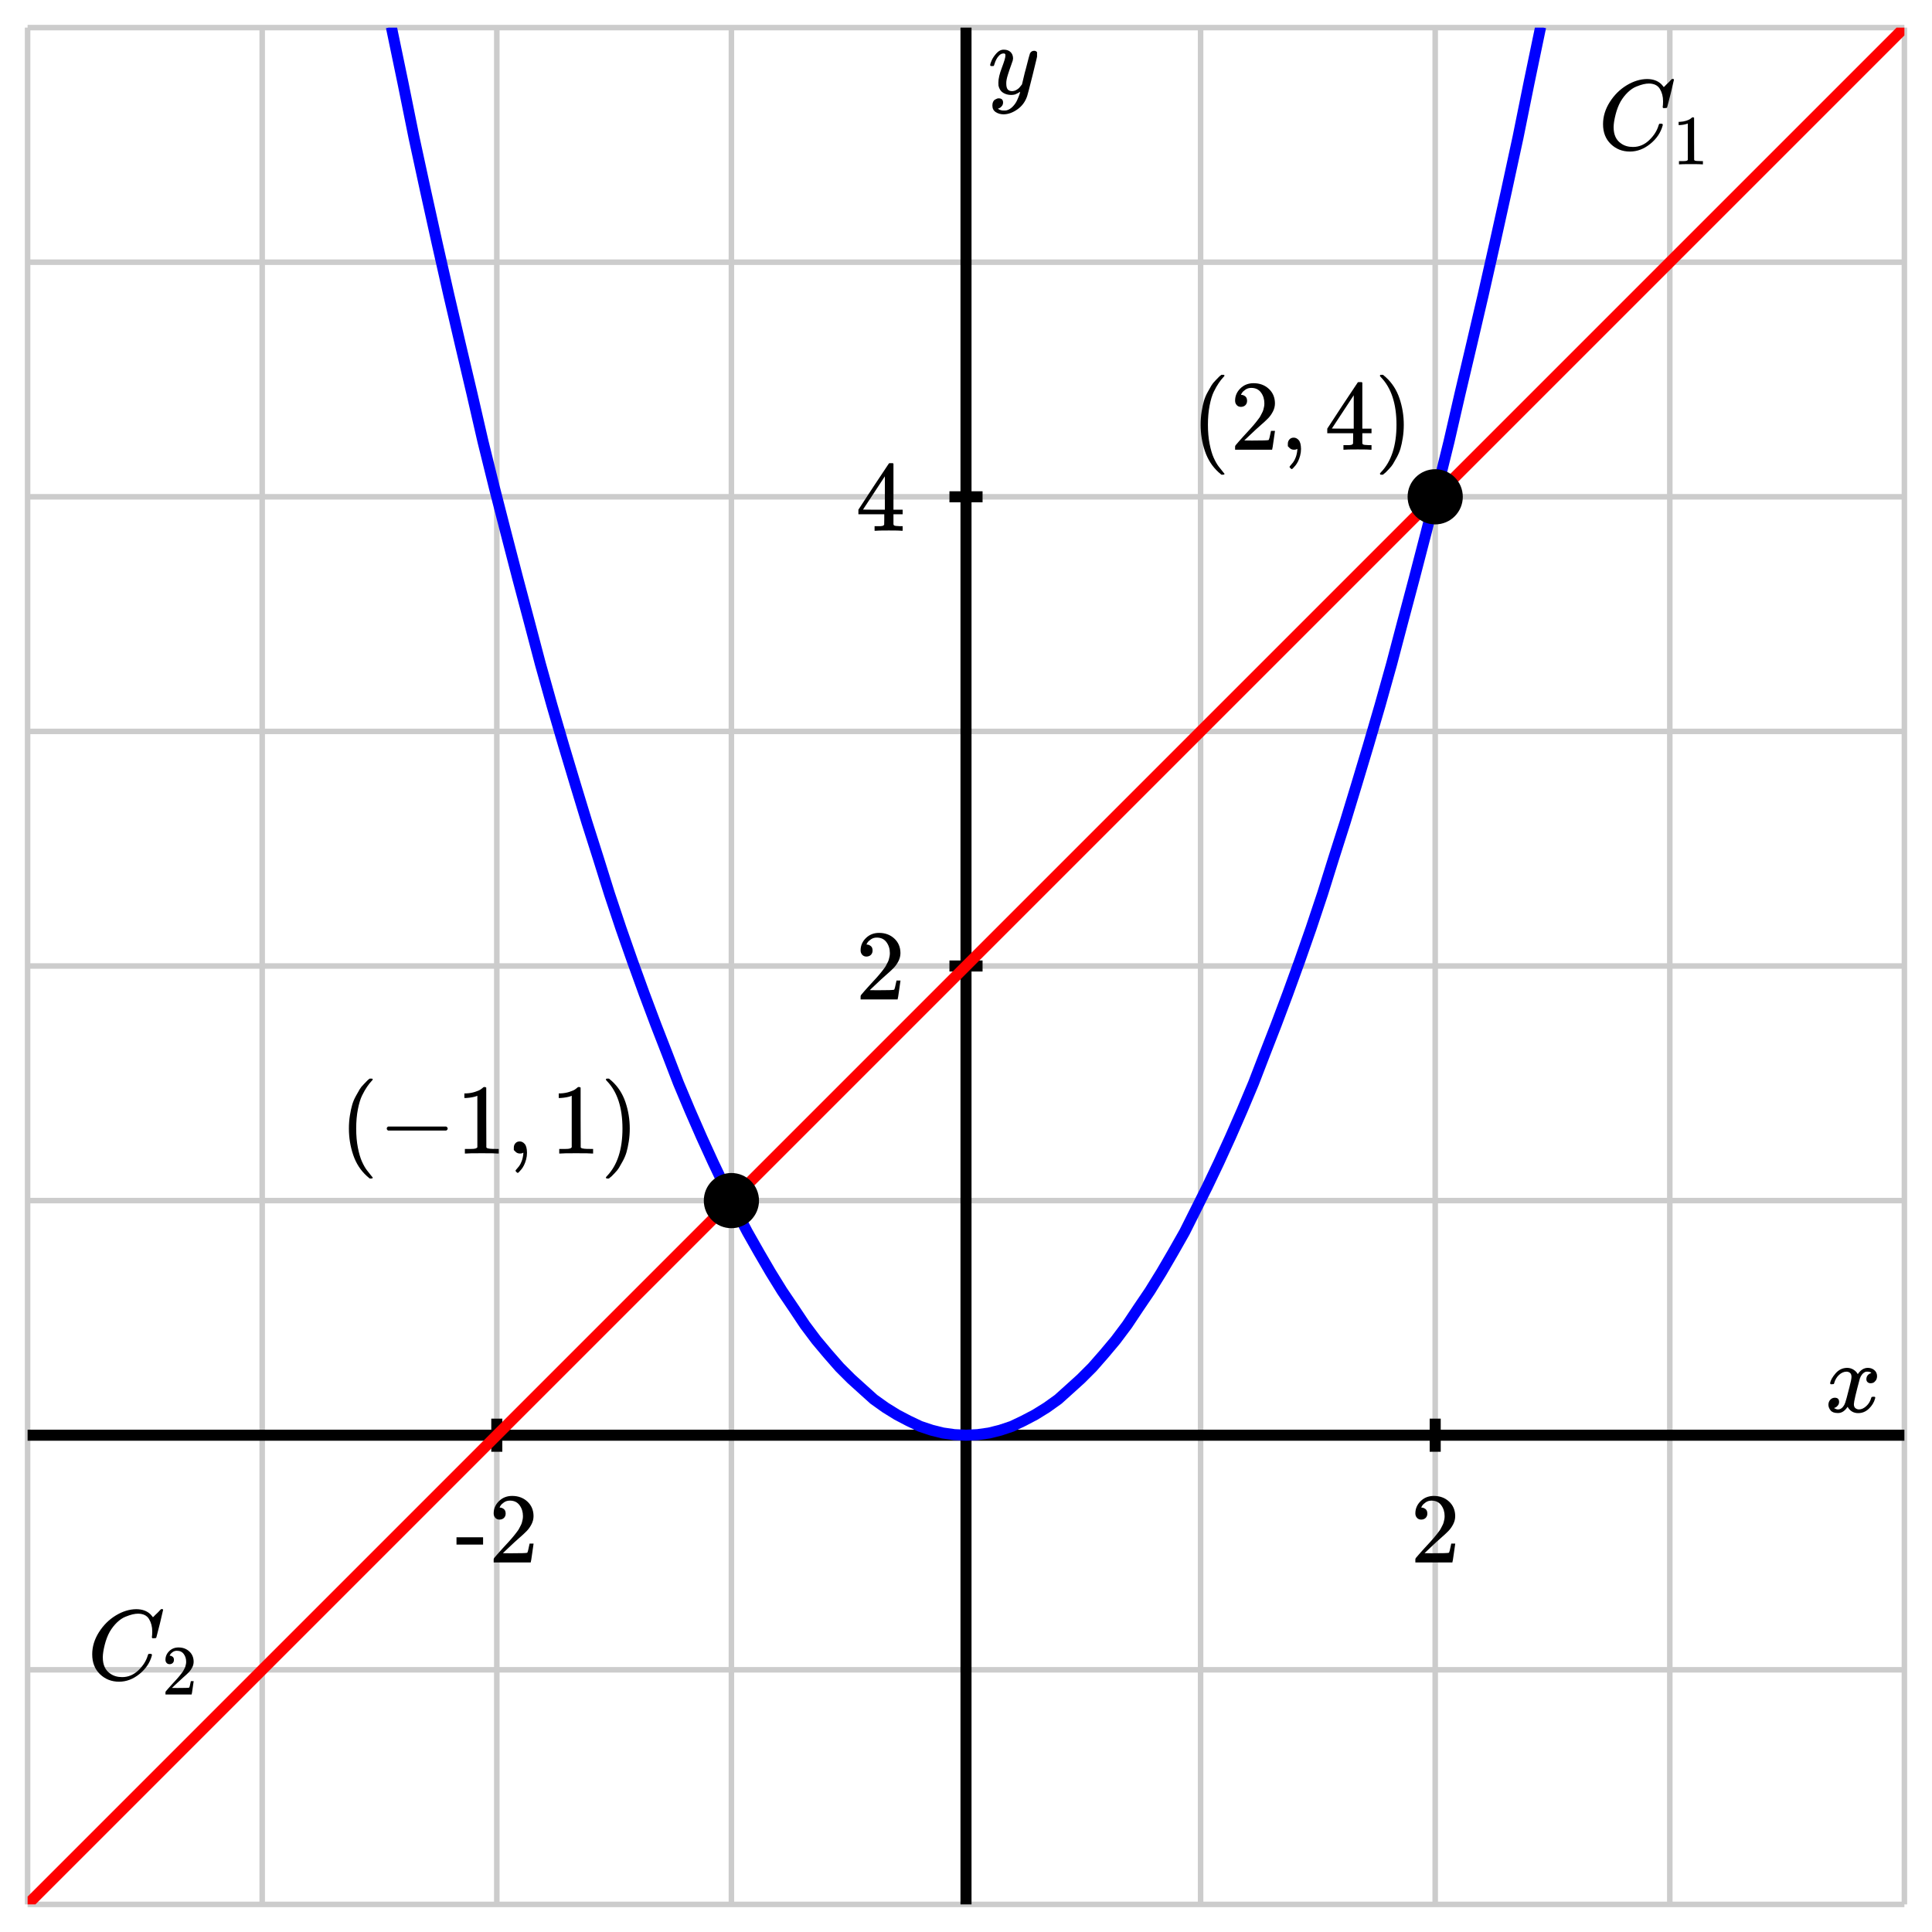
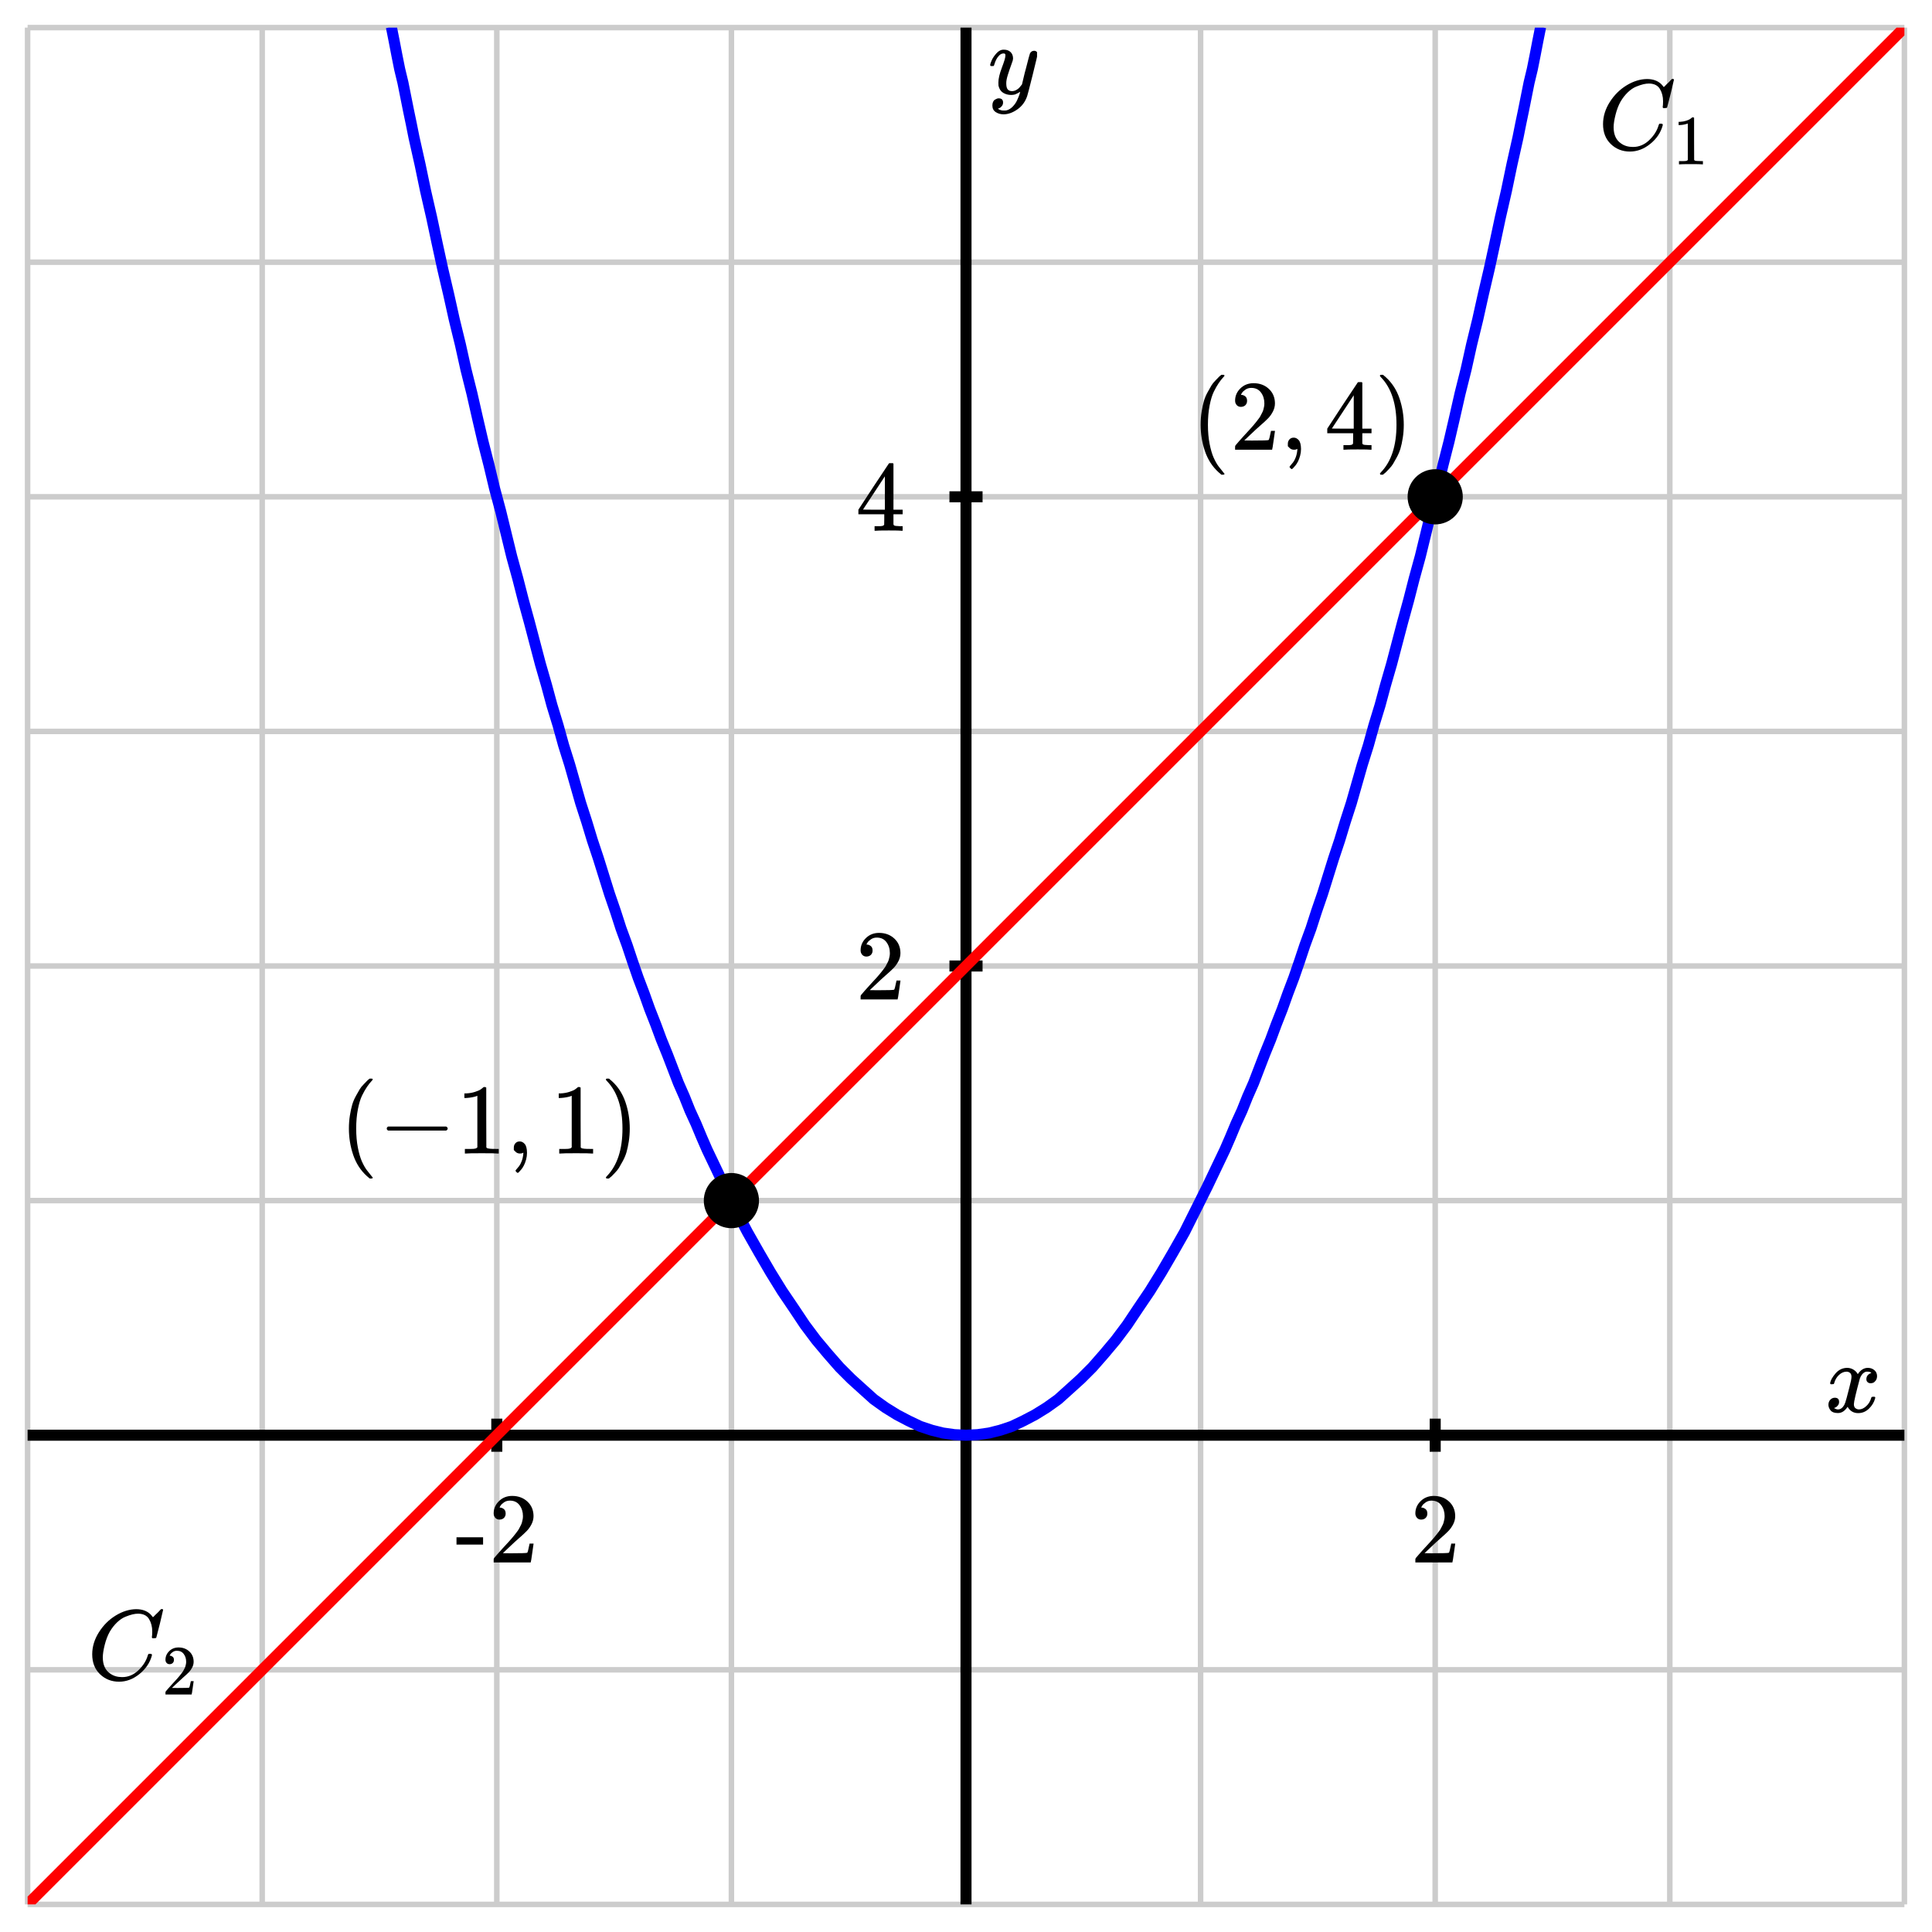
<svg xmlns="http://www.w3.org/2000/svg" xmlns:xlink="http://www.w3.org/1999/xlink" id="no-collision-figure" viewBox="0 0 350 350">
  <defs>
-     <clipPath id="no-collision-clipPath-0">
+     <clipPath id="no-collision-__clipPath-0">
      <rect x="5.0" y="5.0" width="340.0" height="340.0" />
    </clipPath>
-     <clipPath id="no-collision-clipPath-1">
+     <clipPath id="no-collision-__clipPath-1">
      <rect x="5.0" y="5.0" width="340.0" height="340.0" />
    </clipPath>
  </defs>
  <g id="no-collision-grid-axes">
    <g id="no-collision-grid" stroke="#ccc" stroke-width="1">
      <line x1="5.0" y1="345.0" x2="5.0" y2="5.0" />
      <line x1="47.5" y1="345.0" x2="47.5" y2="5.0" />
      <line x1="90.0" y1="345.0" x2="90.0" y2="5.0" />
      <line x1="132.5" y1="345.0" x2="132.5" y2="5.0" />
      <line x1="175.0" y1="345.0" x2="175.0" y2="5.0" />
      <line x1="217.5" y1="345.0" x2="217.5" y2="5.0" />
      <line x1="260.0" y1="345.0" x2="260.0" y2="5.0" />
      <line x1="302.5" y1="345.0" x2="302.5" y2="5.0" />
      <line x1="345.0" y1="345.0" x2="345.0" y2="5.0" />
      <line x1="5.0" y1="345.0" x2="345.0" y2="345.0" />
      <line x1="5.0" y1="302.5" x2="345.0" y2="302.5" />
      <line x1="5.0" y1="260.0" x2="345.0" y2="260.0" />
      <line x1="5.0" y1="217.5" x2="345.0" y2="217.5" />
      <line x1="5.0" y1="175.0" x2="345.0" y2="175.0" />
      <line x1="5.0" y1="132.5" x2="345.0" y2="132.5" />
      <line x1="5.0" y1="90.0" x2="345.0" y2="90.0" />
      <line x1="5.0" y1="47.5" x2="345.0" y2="47.5" />
      <line x1="5.0" y1="5.0" x2="345.0" y2="5.0" />
    </g>
    <g id="no-collision-axes" stroke="black" stroke-width="2">
-       <line id="no-collision-line-18" x1="5.0" y1="260.0" x2="345.0" y2="260.0" stroke="black" stroke-width="2" />
+       <line id="no-collision-__line-18" x1="5.0" y1="260.0" x2="345.0" y2="260.0" stroke="black" stroke-width="2" />
      <g>
-         <line id="no-collision-line-19" x1="90.0" y1="263.0" x2="90.0" y2="257.0" />
-         <line id="no-collision-line-20" x1="260.0" y1="263.0" x2="260.0" y2="257.0" />
-       </g>
-       <line id="no-collision-line-21" x1="175.0" y1="345.0" x2="175.0" y2="5.0" stroke="black" stroke-width="2" />
+         <line id="no-collision-__line-19" x1="90.0" y1="263.0" x2="90.0" y2="257.0" />
+         <line id="no-collision-__line-20" x1="260.0" y1="263.0" x2="260.0" y2="257.0" />
+       </g>
+       <line id="no-collision-__line-21" x1="175.0" y1="345.0" x2="175.0" y2="5.0" stroke="black" stroke-width="2" />
      <g>
-         <line id="no-collision-line-22" x1="172.0" y1="175.0" x2="178.0" y2="175.0" />
-         <line id="no-collision-line-23" x1="172.0" y1="90.0" x2="178.0" y2="90.0" />
-       </g>
-     </g>
-     <g id="no-collision-label-0" transform="translate(341.0,256.0) translate(-10.4,-8.2)">
-       <g id="no-collision-g-0">
+         <line id="no-collision-__line-22" x1="172.0" y1="175.0" x2="178.0" y2="175.0" />
+         <line id="no-collision-__line-23" x1="172.0" y1="90.0" x2="178.0" y2="90.0" />
+       </g>
+     </g>
+     <g id="no-collision-__label-0" transform="translate(341.0,256.0) translate(-10.4,-8.2)">
+       <g id="no-collision-__g-0">
        <svg style="vertical-align: -0.200px" width="10.352px" height="8.200px" role="img" focusable="false" viewBox="0 -442 572 453" x="0.0" y="0.0">
          <defs>
            <path id="no-collision-MJX-2-TEX-I-1D465" d="M52 289Q59 331 106 386T222 442Q257 442 286 424T329 379Q371 442 430 442Q467 442 494 420T522 361Q522 332 508 314T481 292T458 288Q439 288 427 299T415 328Q415 374 465 391Q454 404 425 404Q412 404 406 402Q368 386 350 336Q290 115 290 78Q290 50 306 38T341 26Q378 26 414 59T463 140Q466 150 469 151T485 153H489Q504 153 504 145Q504 144 502 134Q486 77 440 33T333 -11Q263 -11 227 52Q186 -10 133 -10H127Q78 -10 57 16T35 71Q35 103 54 123T99 143Q142 143 142 101Q142 81 130 66T107 46T94 41L91 40Q91 39 97 36T113 29T132 26Q168 26 194 71Q203 87 217 139T245 247T261 313Q266 340 266 352Q266 380 251 392T217 404Q177 404 142 372T93 290Q91 281 88 280T72 278H58Q52 284 52 289Z" />
          </defs>
          <g stroke="currentColor" fill="currentColor" stroke-width="0" transform="scale(1,-1)">
            <g data-mml-node="math">
              <g data-mml-node="mi" data-semantic-type="identifier" data-semantic-role="latinletter" data-semantic-font="italic" data-semantic-annotation="clearspeak:simple" data-semantic-id="0" data-semantic-speech="x">
                <use data-c="1D465" xlink:href="#no-collision-MJX-2-TEX-I-1D465" />
              </g>
            </g>
          </g>
        </svg>
      </g>
    </g>
-     <g id="no-collision-label-1" transform="translate(179.0,9.0) translate(0.0,-0.0)">
-       <g id="no-collision-g-1">
+     <g id="no-collision-__label-1" transform="translate(179.0,9.0) translate(0.0,-0.0)">
+       <g id="no-collision-__g-1">
        <svg style="vertical-align: -3.712px" width="8.872px" height="11.712px" role="img" focusable="false" viewBox="0 -442 490 647" x="0.0" y="0.0">
          <defs>
            <path id="no-collision-MJX-3-TEX-I-1D466" d="M21 287Q21 301 36 335T84 406T158 442Q199 442 224 419T250 355Q248 336 247 334Q247 331 231 288T198 191T182 105Q182 62 196 45T238 27Q261 27 281 38T312 61T339 94Q339 95 344 114T358 173T377 247Q415 397 419 404Q432 431 462 431Q475 431 483 424T494 412T496 403Q496 390 447 193T391 -23Q363 -106 294 -155T156 -205Q111 -205 77 -183T43 -117Q43 -95 50 -80T69 -58T89 -48T106 -45Q150 -45 150 -87Q150 -107 138 -122T115 -142T102 -147L99 -148Q101 -153 118 -160T152 -167H160Q177 -167 186 -165Q219 -156 247 -127T290 -65T313 -9T321 21L315 17Q309 13 296 6T270 -6Q250 -11 231 -11Q185 -11 150 11T104 82Q103 89 103 113Q103 170 138 262T173 379Q173 380 173 381Q173 390 173 393T169 400T158 404H154Q131 404 112 385T82 344T65 302T57 280Q55 278 41 278H27Q21 284 21 287Z" />
          </defs>
          <g stroke="currentColor" fill="currentColor" stroke-width="0" transform="scale(1,-1)">
            <g data-mml-node="math">
              <g data-mml-node="mi" data-semantic-type="identifier" data-semantic-role="latinletter" data-semantic-font="italic" data-semantic-annotation="clearspeak:simple" data-semantic-id="0" data-semantic-speech="y">
                <use data-c="1D466" xlink:href="#no-collision-MJX-3-TEX-I-1D466" />
              </g>
            </g>
          </g>
        </svg>
      </g>
    </g>
-     <g id="no-collision-label-2" transform="translate(90.0,271.0) translate(-7.5,-0.0)">
-       <g id="no-collision-g-2">
+     <g id="no-collision-__label-2" transform="translate(90.0,271.0) translate(-7.5,-0.0)">
+       <g id="no-collision-__g-2">
        <svg style="vertical-align: 0.000px" width="15.080px" height="12.056px" role="img" focusable="false" viewBox="0 -666 833 666" x="0.0" y="0.0">
          <defs>
            <path id="no-collision-MJX-4-TEX-N-2D" d="M11 179V252H277V179H11Z" />
            <path id="no-collision-MJX-4-TEX-N-32" d="M109 429Q82 429 66 447T50 491Q50 562 103 614T235 666Q326 666 387 610T449 465Q449 422 429 383T381 315T301 241Q265 210 201 149L142 93L218 92Q375 92 385 97Q392 99 409 186V189H449V186Q448 183 436 95T421 3V0H50V19V31Q50 38 56 46T86 81Q115 113 136 137Q145 147 170 174T204 211T233 244T261 278T284 308T305 340T320 369T333 401T340 431T343 464Q343 527 309 573T212 619Q179 619 154 602T119 569T109 550Q109 549 114 549Q132 549 151 535T170 489Q170 464 154 447T109 429Z" />
          </defs>
          <g stroke="currentColor" fill="currentColor" stroke-width="0" transform="scale(1,-1)">
            <g data-mml-node="math">
              <g data-mml-node="mtext" data-semantic-type="text" data-semantic-role="unknown" data-semantic-font="normal" data-semantic-annotation="clearspeak:unit" data-semantic-id="0" data-semantic-speech="hyphen 2">
                <use data-c="2D" xlink:href="#no-collision-MJX-4-TEX-N-2D" />
                <use data-c="32" xlink:href="#no-collision-MJX-4-TEX-N-32" transform="translate(333,0)" />
              </g>
            </g>
          </g>
        </svg>
      </g>
    </g>
-     <g id="no-collision-label-3" transform="translate(260.0,271.0) translate(-4.5,-0.0)">
-       <g id="no-collision-g-3">
+     <g id="no-collision-__label-3" transform="translate(260.0,271.0) translate(-4.5,-0.0)">
+       <g id="no-collision-__g-3">
        <svg style="vertical-align: 0.000px" width="9.048px" height="12.056px" role="img" focusable="false" viewBox="0 -666 500 666" x="0.0" y="0.0">
          <defs>
            <path id="no-collision-MJX-5-TEX-N-32" d="M109 429Q82 429 66 447T50 491Q50 562 103 614T235 666Q326 666 387 610T449 465Q449 422 429 383T381 315T301 241Q265 210 201 149L142 93L218 92Q375 92 385 97Q392 99 409 186V189H449V186Q448 183 436 95T421 3V0H50V19V31Q50 38 56 46T86 81Q115 113 136 137Q145 147 170 174T204 211T233 244T261 278T284 308T305 340T320 369T333 401T340 431T343 464Q343 527 309 573T212 619Q179 619 154 602T119 569T109 550Q109 549 114 549Q132 549 151 535T170 489Q170 464 154 447T109 429Z" />
          </defs>
          <g stroke="currentColor" fill="currentColor" stroke-width="0" transform="scale(1,-1)">
            <g data-mml-node="math">
              <g data-mml-node="mtext" data-semantic-type="text" data-semantic-role="integer" data-semantic-font="normal" data-semantic-annotation="clearspeak:unit" data-semantic-id="0" data-semantic-speech="2">
                <use data-c="32" xlink:href="#no-collision-MJX-5-TEX-N-32" />
              </g>
            </g>
          </g>
        </svg>
      </g>
    </g>
-     <g id="no-collision-label-4" transform="translate(164.0,175.0) translate(-9.0,-6.0)">
-       <g id="no-collision-g-4">
+     <g id="no-collision-__label-4" transform="translate(164.0,175.0) translate(-9.0,-6.0)">
+       <g id="no-collision-__g-4">
        <svg style="vertical-align: 0.000px" width="9.048px" height="12.056px" role="img" focusable="false" viewBox="0 -666 500 666" x="0.0" y="0.0">
          <defs>
            <path id="no-collision-MJX-6-TEX-N-32" d="M109 429Q82 429 66 447T50 491Q50 562 103 614T235 666Q326 666 387 610T449 465Q449 422 429 383T381 315T301 241Q265 210 201 149L142 93L218 92Q375 92 385 97Q392 99 409 186V189H449V186Q448 183 436 95T421 3V0H50V19V31Q50 38 56 46T86 81Q115 113 136 137Q145 147 170 174T204 211T233 244T261 278T284 308T305 340T320 369T333 401T340 431T343 464Q343 527 309 573T212 619Q179 619 154 602T119 569T109 550Q109 549 114 549Q132 549 151 535T170 489Q170 464 154 447T109 429Z" />
          </defs>
          <g stroke="currentColor" fill="currentColor" stroke-width="0" transform="scale(1,-1)">
            <g data-mml-node="math">
              <g data-mml-node="mtext" data-semantic-type="text" data-semantic-role="integer" data-semantic-font="normal" data-semantic-annotation="clearspeak:unit" data-semantic-id="0" data-semantic-speech="2">
                <use data-c="32" xlink:href="#no-collision-MJX-6-TEX-N-32" />
              </g>
            </g>
          </g>
        </svg>
      </g>
    </g>
-     <g id="no-collision-label-5" transform="translate(164.0,90.0) translate(-9.0,-6.1)">
-       <g id="no-collision-g-5">
+     <g id="no-collision-__label-5" transform="translate(164.0,90.0) translate(-9.0,-6.1)">
+       <g id="no-collision-__g-5">
        <svg style="vertical-align: 0.000px" width="9.048px" height="12.256px" role="img" focusable="false" viewBox="0 -677 500 677" x="0.0" y="0.0">
          <defs>
            <path id="no-collision-MJX-7-TEX-N-34" d="M462 0Q444 3 333 3Q217 3 199 0H190V46H221Q241 46 248 46T265 48T279 53T286 61Q287 63 287 115V165H28V211L179 442Q332 674 334 675Q336 677 355 677H373L379 671V211H471V165H379V114Q379 73 379 66T385 54Q393 47 442 46H471V0H462ZM293 211V545L74 212L183 211H293Z" />
          </defs>
          <g stroke="currentColor" fill="currentColor" stroke-width="0" transform="scale(1,-1)">
            <g data-mml-node="math">
              <g data-mml-node="mtext" data-semantic-type="text" data-semantic-role="integer" data-semantic-font="normal" data-semantic-annotation="clearspeak:unit" data-semantic-id="0" data-semantic-speech="4">
                <use data-c="34" xlink:href="#no-collision-MJX-7-TEX-N-34" />
              </g>
            </g>
          </g>
        </svg>
      </g>
    </g>
  </g>
-   <path id="no-collision-path1" d="M 70.9 4.9 L 73.0 15.0 L 75.0 24.9 L 77.1 34.6 L 79.2 44.1 L 81.3 53.4 L 83.4 62.4 L 85.5 71.3 L 87.5 80.0 L 89.6 88.5 L 91.7 96.7 L 93.8 104.8 L 95.9 112.7 L 97.9 120.3 L 100.0 127.8 L 102.1 135.0 L 104.2 142.0 L 106.3 148.9 L 108.4 155.5 L 110.4 161.9 L 112.5 168.2 L 114.6 174.2 L 116.7 180.0 L 118.8 185.6 L 120.9 191.0 L 122.9 196.2 L 125.0 201.2 L 127.1 206.0 L 129.2 210.6 L 131.3 215.0 L 133.3 219.2 L 135.4 223.2 L 137.5 226.9 L 139.6 230.5 L 141.7 233.9 L 143.8 237.0 L 145.8 240.0 L 147.9 242.8 L 150.0 245.3 L 152.1 247.7 L 154.2 249.8 L 156.3 251.7 L 158.3 253.5 L 160.4 255.0 L 162.5 256.3 L 164.6 257.4 L 166.7 258.4 L 168.8 259.1 L 170.8 259.6 L 172.9 259.9 L 175.0 260.0 L 177.1 259.9 L 179.2 259.6 L 181.2 259.1 L 183.3 258.4 L 185.4 257.4 L 187.5 256.3 L 189.6 255.0 L 191.7 253.5 L 193.7 251.7 L 195.8 249.8 L 197.9 247.7 L 200.0 245.3 L 202.1 242.8 L 204.2 240.0 L 206.2 237.0 L 208.3 233.9 L 210.4 230.5 L 212.5 226.9 L 214.6 223.2 L 216.6 219.2 L 218.7 215.0 L 220.8 210.6 L 222.9 206.0 L 225.0 201.2 L 227.1 196.2 L 229.1 191.0 L 231.2 185.6 L 233.3 180.0 L 235.4 174.2 L 237.5 168.2 L 239.6 161.9 L 241.6 155.5 L 243.7 148.9 L 245.8 142.0 L 247.9 135.0 L 250.0 127.8 L 252.1 120.3 L 254.1 112.7 L 256.2 104.8 L 258.3 96.7 L 260.4 88.5 L 262.5 80.0 L 264.5 71.3 L 266.6 62.4 L 268.7 53.4 L 270.8 44.1 L 272.9 34.6 L 275.0 24.9 L 277.0 15.0 L 279.1 4.9" stroke="blue" stroke-width="2" fill="none" clip-path="url(#no-collision-clipPath-1)" />
-   <path id="no-collision-path2" d="M 345.0 5.0 L 341.6 8.4 L 338.2 11.8 L 334.8 15.2 L 331.4 18.6 L 328.0 22.0 L 324.6 25.4 L 321.2 28.8 L 317.8 32.2 L 314.4 35.6 L 311.0 39.0 L 307.6 42.4 L 304.2 45.8 L 300.8 49.2 L 297.4 52.6 L 294.0 56.0 L 290.6 59.4 L 287.2 62.8 L 283.8 66.2 L 280.4 69.6 L 277.0 73.0 L 273.6 76.4 L 270.2 79.8 L 266.8 83.2 L 263.4 86.6 L 260.0 90.0 L 256.6 93.4 L 253.2 96.8 L 249.8 100.2 L 246.4 103.6 L 243.0 107.0 L 239.6 110.4 L 236.2 113.8 L 232.8 117.2 L 229.4 120.6 L 226.0 124.0 L 222.6 127.4 L 219.2 130.8 L 215.8 134.2 L 212.4 137.6 L 209.0 141.0 L 205.6 144.4 L 202.2 147.8 L 198.8 151.2 L 195.4 154.6 L 192.0 158.0 L 188.6 161.4 L 185.2 164.8 L 181.8 168.2 L 178.4 171.6 L 175.0 175.0 L 171.6 178.4 L 168.2 181.8 L 164.8 185.2 L 161.4 188.6 L 158.0 192.0 L 154.6 195.4 L 151.2 198.8 L 147.8 202.2 L 144.4 205.6 L 141.0 209.0 L 137.6 212.4 L 134.2 215.8 L 130.8 219.2 L 127.4 222.6 L 124.0 226.0 L 120.6 229.4 L 117.2 232.8 L 113.8 236.2 L 110.4 239.6 L 107.0 243.0 L 103.6 246.4 L 100.2 249.8 L 96.8 253.2 L 93.4 256.6 L 90.0 260.0 L 86.6 263.4 L 83.2 266.8 L 79.8 270.2 L 76.4 273.6 L 73.0 277.0 L 69.6 280.4 L 66.2 283.8 L 62.8 287.2 L 59.4 290.6 L 56.0 294.0 L 52.6 297.4 L 49.2 300.8 L 45.8 304.2 L 42.4 307.6 L 39.0 311.0 L 35.6 314.4 L 32.2 317.8 L 28.8 321.2 L 25.4 324.6 L 22.0 328.0 L 18.6 331.4 L 15.2 334.8 L 11.8 338.2 L 8.4 341.6 L 5.0 345.0" stroke="red" stroke-width="2" fill="none" clip-path="url(#no-collision-clipPath-1)" />
+   <path id="no-collision-path1" d="M 70.9 4.9 L 71.4 7.4 L 71.9 10.0 L 72.4 12.5 L 73.0 15.0 L 73.5 17.5 L 74.0 20.0 L 74.5 22.4 L 75.0 24.9 L 76.1 29.8 L 77.1 34.6 L 78.2 39.4 L 79.2 44.1 L 80.2 48.7 L 81.3 53.4 L 82.3 57.9 L 83.4 62.4 L 84.4 66.9 L 85.5 71.3 L 86.5 75.7 L 87.5 80.0 L 88.6 84.3 L 89.6 88.5 L 90.7 92.6 L 91.7 96.7 L 92.7 100.8 L 93.8 104.8 L 94.8 108.7 L 95.9 112.7 L 96.9 116.5 L 97.9 120.3 L 99.0 124.1 L 100.0 127.8 L 101.1 131.4 L 102.1 135.0 L 103.2 138.5 L 104.2 142.0 L 105.2 145.5 L 106.3 148.9 L 107.3 152.2 L 108.4 155.5 L 109.4 158.7 L 110.4 161.9 L 111.5 165.1 L 112.5 168.2 L 113.6 171.2 L 114.6 174.2 L 115.6 177.1 L 116.7 180.0 L 117.7 182.8 L 118.8 185.6 L 119.8 188.3 L 120.9 191.0 L 121.9 193.6 L 122.9 196.2 L 124.0 198.7 L 125.0 201.2 L 126.1 203.6 L 127.1 206.0 L 128.1 208.3 L 129.2 210.6 L 131.3 215.0 L 133.3 219.2 L 135.4 223.2 L 137.5 226.9 L 139.6 230.5 L 141.7 233.9 L 143.8 237.0 L 145.8 240.0 L 147.9 242.8 L 150.0 245.3 L 152.1 247.7 L 154.2 249.8 L 156.3 251.7 L 158.3 253.5 L 160.4 255.0 L 162.5 256.3 L 164.6 257.4 L 166.7 258.4 L 168.8 259.1 L 170.8 259.6 L 172.9 259.9 L 175.0 260.0 L 177.1 259.9 L 179.2 259.6 L 181.2 259.1 L 183.3 258.4 L 185.4 257.4 L 187.5 256.3 L 189.6 255.0 L 191.7 253.5 L 193.7 251.7 L 195.8 249.8 L 197.9 247.7 L 200.0 245.3 L 202.1 242.8 L 204.2 240.0 L 206.2 237.0 L 208.3 233.9 L 210.4 230.5 L 212.5 226.9 L 214.6 223.2 L 216.6 219.2 L 218.7 215.0 L 220.8 210.6 L 221.9 208.3 L 222.9 206.0 L 223.9 203.6 L 225.0 201.2 L 226.0 198.7 L 227.1 196.2 L 228.1 193.6 L 229.1 191.0 L 230.2 188.3 L 231.2 185.6 L 232.3 182.8 L 233.3 180.0 L 234.4 177.1 L 235.4 174.2 L 236.4 171.2 L 237.5 168.2 L 238.5 165.1 L 239.6 161.9 L 240.6 158.7 L 241.6 155.5 L 242.7 152.2 L 243.7 148.9 L 244.8 145.5 L 245.8 142.0 L 246.8 138.5 L 247.9 135.0 L 248.9 131.4 L 250.0 127.8 L 251.0 124.1 L 252.1 120.3 L 253.1 116.5 L 254.1 112.7 L 255.2 108.7 L 256.2 104.8 L 257.3 100.8 L 258.3 96.7 L 259.3 92.6 L 260.4 88.5 L 261.4 84.3 L 262.5 80.0 L 263.5 75.7 L 264.5 71.3 L 265.6 66.9 L 266.6 62.4 L 267.7 57.9 L 268.7 53.4 L 269.8 48.7 L 270.8 44.1 L 271.8 39.4 L 272.9 34.6 L 273.9 29.8 L 275.0 24.9 L 275.5 22.4 L 276.0 20.0 L 276.5 17.5 L 277.0 15.0 L 277.6 12.5 L 278.1 10.0 L 278.6 7.4 L 279.1 4.9" stroke="blue" stroke-width="2" fill="none" clip-path="url(#no-collision-__clipPath-1)" />
+   <path id="no-collision-path2" d="M 345.0 5.0 L 341.6 8.4 L 338.2 11.8 L 334.8 15.2 L 331.4 18.6 L 328.0 22.0 L 324.6 25.4 L 321.2 28.8 L 317.8 32.2 L 314.4 35.6 L 311.0 39.0 L 307.6 42.4 L 304.2 45.8 L 300.8 49.2 L 297.4 52.6 L 294.0 56.0 L 290.6 59.4 L 287.2 62.8 L 283.8 66.2 L 280.4 69.6 L 277.0 73.0 L 273.6 76.4 L 270.2 79.8 L 266.8 83.2 L 263.4 86.6 L 260.0 90.0 L 256.6 93.4 L 253.2 96.8 L 249.8 100.2 L 246.4 103.6 L 243.0 107.0 L 239.6 110.4 L 236.2 113.8 L 232.8 117.2 L 229.4 120.6 L 226.0 124.0 L 222.6 127.4 L 219.2 130.8 L 215.8 134.2 L 212.4 137.6 L 209.0 141.0 L 205.6 144.4 L 202.2 147.8 L 198.8 151.2 L 195.4 154.6 L 192.0 158.0 L 188.6 161.4 L 185.2 164.8 L 181.8 168.2 L 178.4 171.6 L 175.0 175.0 L 171.6 178.4 L 168.2 181.8 L 164.8 185.2 L 161.4 188.6 L 158.0 192.0 L 154.6 195.4 L 151.2 198.8 L 147.8 202.2 L 144.4 205.6 L 141.0 209.0 L 137.6 212.4 L 134.2 215.8 L 130.8 219.2 L 127.4 222.6 L 124.0 226.0 L 120.6 229.4 L 117.2 232.8 L 113.8 236.2 L 110.4 239.6 L 107.0 243.0 L 103.6 246.4 L 100.2 249.8 L 96.8 253.2 L 93.4 256.6 L 90.0 260.0 L 86.6 263.4 L 83.2 266.8 L 79.8 270.2 L 76.4 273.6 L 73.0 277.0 L 69.6 280.4 L 66.2 283.8 L 62.8 287.2 L 59.4 290.6 L 56.0 294.0 L 52.6 297.4 L 49.2 300.8 L 45.8 304.2 L 42.4 307.6 L 39.0 311.0 L 35.6 314.4 L 32.2 317.8 L 28.8 321.2 L 25.4 324.6 L 22.0 328.0 L 18.6 331.4 L 15.2 334.8 L 11.8 338.2 L 8.4 341.6 L 5.0 345.0" stroke="red" stroke-width="2" fill="none" clip-path="url(#no-collision-__clipPath-1)" />
  <g id="no-collision-label1" transform="translate(289.5,22.0) translate(0.0,-7.7)">
-     <g id="no-collision-g-6">
+     <g id="no-collision-__g-6">
      <svg style="vertical-align: -2.712px" width="20.840px" height="15.472px" role="img" focusable="false" viewBox="0 -705 1151.6 855" x="0.0" y="0.0">
        <defs>
          <path id="no-collision-MJX-8-TEX-I-1D436" d="M50 252Q50 367 117 473T286 641T490 704Q580 704 633 653Q642 643 648 636T656 626L657 623Q660 623 684 649Q691 655 699 663T715 679T725 690L740 705H746Q760 705 760 698Q760 694 728 561Q692 422 692 421Q690 416 687 415T669 413H653Q647 419 647 422Q647 423 648 429T650 449T651 481Q651 552 619 605T510 659Q484 659 454 652T382 628T299 572T226 479Q194 422 175 346T156 222Q156 108 232 58Q280 24 350 24Q441 24 512 92T606 240Q610 253 612 255T628 257Q648 257 648 248Q648 243 647 239Q618 132 523 55T319 -22Q206 -22 128 53T50 252Z" />
          <path id="no-collision-MJX-8-TEX-N-31" d="M213 578L200 573Q186 568 160 563T102 556H83V602H102Q149 604 189 617T245 641T273 663Q275 666 285 666Q294 666 302 660V361L303 61Q310 54 315 52T339 48T401 46H427V0H416Q395 3 257 3Q121 3 100 0H88V46H114Q136 46 152 46T177 47T193 50T201 52T207 57T213 61V578Z" />
        </defs>
        <g stroke="currentColor" fill="currentColor" stroke-width="0" transform="scale(1,-1)">
          <g data-mml-node="math">
            <g data-mml-node="msub" data-semantic-type="subscript" data-semantic-role="latinletter" data-semantic-id="2" data-semantic-children="0,1" data-semantic-speech="upper C 1">
              <g data-mml-node="mi" data-semantic-type="identifier" data-semantic-role="latinletter" data-semantic-font="italic" data-semantic-annotation="clearspeak:simple" data-semantic-id="0" data-semantic-parent="2" data-semantic-speech="upper C" data-semantic-prefix="Base">
                <use data-c="1D436" xlink:href="#no-collision-MJX-8-TEX-I-1D436" />
              </g>
              <g data-mml-node="mn" transform="translate(748,-150) scale(0.707)" data-semantic-type="number" data-semantic-role="integer" data-semantic-font="normal" data-semantic-annotation="clearspeak:simple" data-semantic-id="1" data-semantic-parent="2" data-semantic-speech="1" data-semantic-prefix="Subscript">
                <use data-c="31" xlink:href="#no-collision-MJX-8-TEX-N-31" />
              </g>
            </g>
          </g>
        </g>
      </svg>
    </g>
  </g>
  <g id="no-collision-label2" transform="translate(26.2,307.0) translate(-10.4,-15.5)">
-     <g id="no-collision-g-7">
+     <g id="no-collision-__g-7">
      <svg style="vertical-align: -2.712px" width="20.840px" height="15.472px" role="img" focusable="false" viewBox="0 -705 1151.6 855" x="0.0" y="0.0">
        <defs>
          <path id="no-collision-MJX-9-TEX-I-1D436" d="M50 252Q50 367 117 473T286 641T490 704Q580 704 633 653Q642 643 648 636T656 626L657 623Q660 623 684 649Q691 655 699 663T715 679T725 690L740 705H746Q760 705 760 698Q760 694 728 561Q692 422 692 421Q690 416 687 415T669 413H653Q647 419 647 422Q647 423 648 429T650 449T651 481Q651 552 619 605T510 659Q484 659 454 652T382 628T299 572T226 479Q194 422 175 346T156 222Q156 108 232 58Q280 24 350 24Q441 24 512 92T606 240Q610 253 612 255T628 257Q648 257 648 248Q648 243 647 239Q618 132 523 55T319 -22Q206 -22 128 53T50 252Z" />
          <path id="no-collision-MJX-9-TEX-N-32" d="M109 429Q82 429 66 447T50 491Q50 562 103 614T235 666Q326 666 387 610T449 465Q449 422 429 383T381 315T301 241Q265 210 201 149L142 93L218 92Q375 92 385 97Q392 99 409 186V189H449V186Q448 183 436 95T421 3V0H50V19V31Q50 38 56 46T86 81Q115 113 136 137Q145 147 170 174T204 211T233 244T261 278T284 308T305 340T320 369T333 401T340 431T343 464Q343 527 309 573T212 619Q179 619 154 602T119 569T109 550Q109 549 114 549Q132 549 151 535T170 489Q170 464 154 447T109 429Z" />
        </defs>
        <g stroke="currentColor" fill="currentColor" stroke-width="0" transform="scale(1,-1)">
          <g data-mml-node="math">
            <g data-mml-node="msub" data-semantic-type="subscript" data-semantic-role="latinletter" data-semantic-id="2" data-semantic-children="0,1" data-semantic-speech="upper C 2">
              <g data-mml-node="mi" data-semantic-type="identifier" data-semantic-role="latinletter" data-semantic-font="italic" data-semantic-annotation="clearspeak:simple" data-semantic-id="0" data-semantic-parent="2" data-semantic-speech="upper C" data-semantic-prefix="Base">
                <use data-c="1D436" xlink:href="#no-collision-MJX-9-TEX-I-1D436" />
              </g>
              <g data-mml-node="mn" transform="translate(748,-150) scale(0.707)" data-semantic-type="number" data-semantic-role="integer" data-semantic-font="normal" data-semantic-annotation="clearspeak:simple" data-semantic-id="1" data-semantic-parent="2" data-semantic-speech="2" data-semantic-prefix="Subscript">
                <use data-c="32" xlink:href="#no-collision-MJX-9-TEX-N-32" />
              </g>
            </g>
          </g>
        </g>
      </svg>
    </g>
  </g>
  <g id="no-collision-pointA">
-     <circle id="no-collision-circle-0" cx="132.5" cy="217.5" r="4" stroke="black" stroke-width="2" fill="black" />
-     <g id="no-collision-label-6" transform="translate(115.8,213.5) translate(-54.3,-18.1)">
-       <g id="no-collision-g-8">
+     <circle id="no-collision-__circle-0" cx="132.5" cy="217.5" r="4" stroke="black" stroke-width="2" fill="black" />
+     <g id="no-collision-__label-6" transform="translate(115.8,213.5) translate(-54.3,-18.1)">
+       <g id="no-collision-__g-8">
        <svg style="vertical-align: -4.528px" width="54.312px" height="18.096px" role="img" focusable="false" viewBox="0 -750 3000.7 1000" x="0.0" y="0.0">
          <defs>
            <path id="no-collision-MJX-10-TEX-N-28" d="M94 250Q94 319 104 381T127 488T164 576T202 643T244 695T277 729T302 750H315H319Q333 750 333 741Q333 738 316 720T275 667T226 581T184 443T167 250T184 58T225 -81T274 -167T316 -220T333 -241Q333 -250 318 -250H315H302L274 -226Q180 -141 137 -14T94 250Z" />
            <path id="no-collision-MJX-10-TEX-N-2212" d="M84 237T84 250T98 270H679Q694 262 694 250T679 230H98Q84 237 84 250Z" />
            <path id="no-collision-MJX-10-TEX-N-31" d="M213 578L200 573Q186 568 160 563T102 556H83V602H102Q149 604 189 617T245 641T273 663Q275 666 285 666Q294 666 302 660V361L303 61Q310 54 315 52T339 48T401 46H427V0H416Q395 3 257 3Q121 3 100 0H88V46H114Q136 46 152 46T177 47T193 50T201 52T207 57T213 61V578Z" />
            <path id="no-collision-MJX-10-TEX-N-2C" d="M78 35T78 60T94 103T137 121Q165 121 187 96T210 8Q210 -27 201 -60T180 -117T154 -158T130 -185T117 -194Q113 -194 104 -185T95 -172Q95 -168 106 -156T131 -126T157 -76T173 -3V9L172 8Q170 7 167 6T161 3T152 1T140 0Q113 0 96 17Z" />
            <path id="no-collision-MJX-10-TEX-N-29" d="M60 749L64 750Q69 750 74 750H86L114 726Q208 641 251 514T294 250Q294 182 284 119T261 12T224 -76T186 -143T145 -194T113 -227T90 -246Q87 -249 86 -250H74Q66 -250 63 -250T58 -247T55 -238Q56 -237 66 -225Q221 -64 221 250T66 725Q56 737 55 738Q55 746 60 749Z" />
          </defs>
          <g stroke="currentColor" fill="currentColor" stroke-width="0" transform="scale(1,-1)">
            <g data-mml-node="math" data-semantic-type="fenced" data-semantic-role="leftright" data-semantic-id="8" data-semantic-children="7" data-semantic-content="0,5" data-semantic-speech="left parenthesis negative 1 comma 1 right parenthesis">
              <g data-mml-node="mo" data-semantic-type="fence" data-semantic-role="open" data-semantic-id="0" data-semantic-parent="8" data-semantic-operator="fenced" data-semantic-speech="left parenthesis">
                <use data-c="28" xlink:href="#no-collision-MJX-10-TEX-N-28" />
              </g>
              <g data-mml-node="mrow" data-semantic-type="punctuated" data-semantic-role="sequence" data-semantic-id="7" data-semantic-children="6,3,4" data-semantic-content="3" data-semantic-parent="8" data-semantic-speech="negative 1 comma 1" transform="translate(389,0)">
                <g data-mml-node="mrow" data-semantic-type="prefixop" data-semantic-role="negative" data-semantic-annotation="clearspeak:simple" data-semantic-id="6" data-semantic-children="2" data-semantic-content="1" data-semantic-parent="7" data-semantic-speech="negative 1">
                  <g data-mml-node="mo" data-semantic-type="operator" data-semantic-role="subtraction" data-semantic-id="1" data-semantic-parent="6" data-semantic-operator="prefixop,−" data-semantic-speech="minus">
                    <use data-c="2212" xlink:href="#no-collision-MJX-10-TEX-N-2212" />
                  </g>
                  <g data-mml-node="mn" data-semantic-type="number" data-semantic-role="integer" data-semantic-font="normal" data-semantic-annotation="clearspeak:simple" data-semantic-id="2" data-semantic-parent="6" data-semantic-speech="1" transform="translate(778,0)">
                    <use data-c="31" xlink:href="#no-collision-MJX-10-TEX-N-31" />
                  </g>
                </g>
                <g data-mml-node="mo" data-semantic-type="punctuation" data-semantic-role="comma" data-semantic-id="3" data-semantic-parent="7" data-semantic-operator="punctuated" data-semantic-speech="comma" transform="translate(1278,0)">
                  <use data-c="2C" xlink:href="#no-collision-MJX-10-TEX-N-2C" />
                </g>
                <g data-mml-node="mn" data-semantic-type="number" data-semantic-role="integer" data-semantic-font="normal" data-semantic-annotation="clearspeak:simple" data-semantic-id="4" data-semantic-parent="7" data-semantic-speech="1" transform="translate(1722.7,0)">
                  <use data-c="31" xlink:href="#no-collision-MJX-10-TEX-N-31" />
                </g>
              </g>
              <g data-mml-node="mo" data-semantic-type="fence" data-semantic-role="close" data-semantic-id="5" data-semantic-parent="8" data-semantic-operator="fenced" data-semantic-speech="right parenthesis" transform="translate(2611.7,0)">
                <use data-c="29" xlink:href="#no-collision-MJX-10-TEX-N-29" />
              </g>
            </g>
          </g>
        </svg>
      </g>
    </g>
  </g>
  <g id="no-collision-pointB">
-     <circle id="no-collision-circle-1" cx="260.0" cy="90.0" r="4" stroke="black" stroke-width="2" fill="black" />
-     <g id="no-collision-label-7" transform="translate(256.0,86.0) translate(-40.2,-18.1)">
-       <g id="no-collision-g-9">
+     <circle id="no-collision-__circle-1" cx="260.0" cy="90.0" r="4" stroke="black" stroke-width="2" fill="black" />
+     <g id="no-collision-__label-7" transform="translate(256.0,86.0) translate(-40.2,-18.1)">
+       <g id="no-collision-__g-9">
        <svg style="vertical-align: -4.528px" width="40.232px" height="18.096px" role="img" focusable="false" viewBox="0 -750 2222.7 1000" x="0.0" y="0.0">
          <defs>
            <path id="no-collision-MJX-11-TEX-N-28" d="M94 250Q94 319 104 381T127 488T164 576T202 643T244 695T277 729T302 750H315H319Q333 750 333 741Q333 738 316 720T275 667T226 581T184 443T167 250T184 58T225 -81T274 -167T316 -220T333 -241Q333 -250 318 -250H315H302L274 -226Q180 -141 137 -14T94 250Z" />
            <path id="no-collision-MJX-11-TEX-N-32" d="M109 429Q82 429 66 447T50 491Q50 562 103 614T235 666Q326 666 387 610T449 465Q449 422 429 383T381 315T301 241Q265 210 201 149L142 93L218 92Q375 92 385 97Q392 99 409 186V189H449V186Q448 183 436 95T421 3V0H50V19V31Q50 38 56 46T86 81Q115 113 136 137Q145 147 170 174T204 211T233 244T261 278T284 308T305 340T320 369T333 401T340 431T343 464Q343 527 309 573T212 619Q179 619 154 602T119 569T109 550Q109 549 114 549Q132 549 151 535T170 489Q170 464 154 447T109 429Z" />
            <path id="no-collision-MJX-11-TEX-N-2C" d="M78 35T78 60T94 103T137 121Q165 121 187 96T210 8Q210 -27 201 -60T180 -117T154 -158T130 -185T117 -194Q113 -194 104 -185T95 -172Q95 -168 106 -156T131 -126T157 -76T173 -3V9L172 8Q170 7 167 6T161 3T152 1T140 0Q113 0 96 17Z" />
            <path id="no-collision-MJX-11-TEX-N-34" d="M462 0Q444 3 333 3Q217 3 199 0H190V46H221Q241 46 248 46T265 48T279 53T286 61Q287 63 287 115V165H28V211L179 442Q332 674 334 675Q336 677 355 677H373L379 671V211H471V165H379V114Q379 73 379 66T385 54Q393 47 442 46H471V0H462ZM293 211V545L74 212L183 211H293Z" />
            <path id="no-collision-MJX-11-TEX-N-29" d="M60 749L64 750Q69 750 74 750H86L114 726Q208 641 251 514T294 250Q294 182 284 119T261 12T224 -76T186 -143T145 -194T113 -227T90 -246Q87 -249 86 -250H74Q66 -250 63 -250T58 -247T55 -238Q56 -237 66 -225Q221 -64 221 250T66 725Q56 737 55 738Q55 746 60 749Z" />
          </defs>
          <g stroke="currentColor" fill="currentColor" stroke-width="0" transform="scale(1,-1)">
            <g data-mml-node="math" data-semantic-type="fenced" data-semantic-role="leftright" data-semantic-id="6" data-semantic-children="5" data-semantic-content="0,4" data-semantic-speech="left parenthesis 2 comma 4 right parenthesis">
              <g data-mml-node="mo" data-semantic-type="fence" data-semantic-role="open" data-semantic-id="0" data-semantic-parent="6" data-semantic-operator="fenced" data-semantic-speech="left parenthesis">
                <use data-c="28" xlink:href="#no-collision-MJX-11-TEX-N-28" />
              </g>
              <g data-mml-node="mrow" data-semantic-type="punctuated" data-semantic-role="sequence" data-semantic-id="5" data-semantic-children="1,2,3" data-semantic-content="2" data-semantic-parent="6" data-semantic-speech="2 comma 4" transform="translate(389,0)">
                <g data-mml-node="mn" data-semantic-type="number" data-semantic-role="integer" data-semantic-font="normal" data-semantic-annotation="clearspeak:simple" data-semantic-id="1" data-semantic-parent="5" data-semantic-speech="2">
                  <use data-c="32" xlink:href="#no-collision-MJX-11-TEX-N-32" />
                </g>
                <g data-mml-node="mo" data-semantic-type="punctuation" data-semantic-role="comma" data-semantic-id="2" data-semantic-parent="5" data-semantic-operator="punctuated" data-semantic-speech="comma" transform="translate(500,0)">
                  <use data-c="2C" xlink:href="#no-collision-MJX-11-TEX-N-2C" />
                </g>
                <g data-mml-node="mn" data-semantic-type="number" data-semantic-role="integer" data-semantic-font="normal" data-semantic-annotation="clearspeak:simple" data-semantic-id="3" data-semantic-parent="5" data-semantic-speech="4" transform="translate(944.7,0)">
                  <use data-c="34" xlink:href="#no-collision-MJX-11-TEX-N-34" />
                </g>
              </g>
              <g data-mml-node="mo" data-semantic-type="fence" data-semantic-role="close" data-semantic-id="4" data-semantic-parent="6" data-semantic-operator="fenced" data-semantic-speech="right parenthesis" transform="translate(1833.7,0)">
                <use data-c="29" xlink:href="#no-collision-MJX-11-TEX-N-29" />
              </g>
            </g>
          </g>
        </svg>
      </g>
    </g>
  </g>
</svg>
